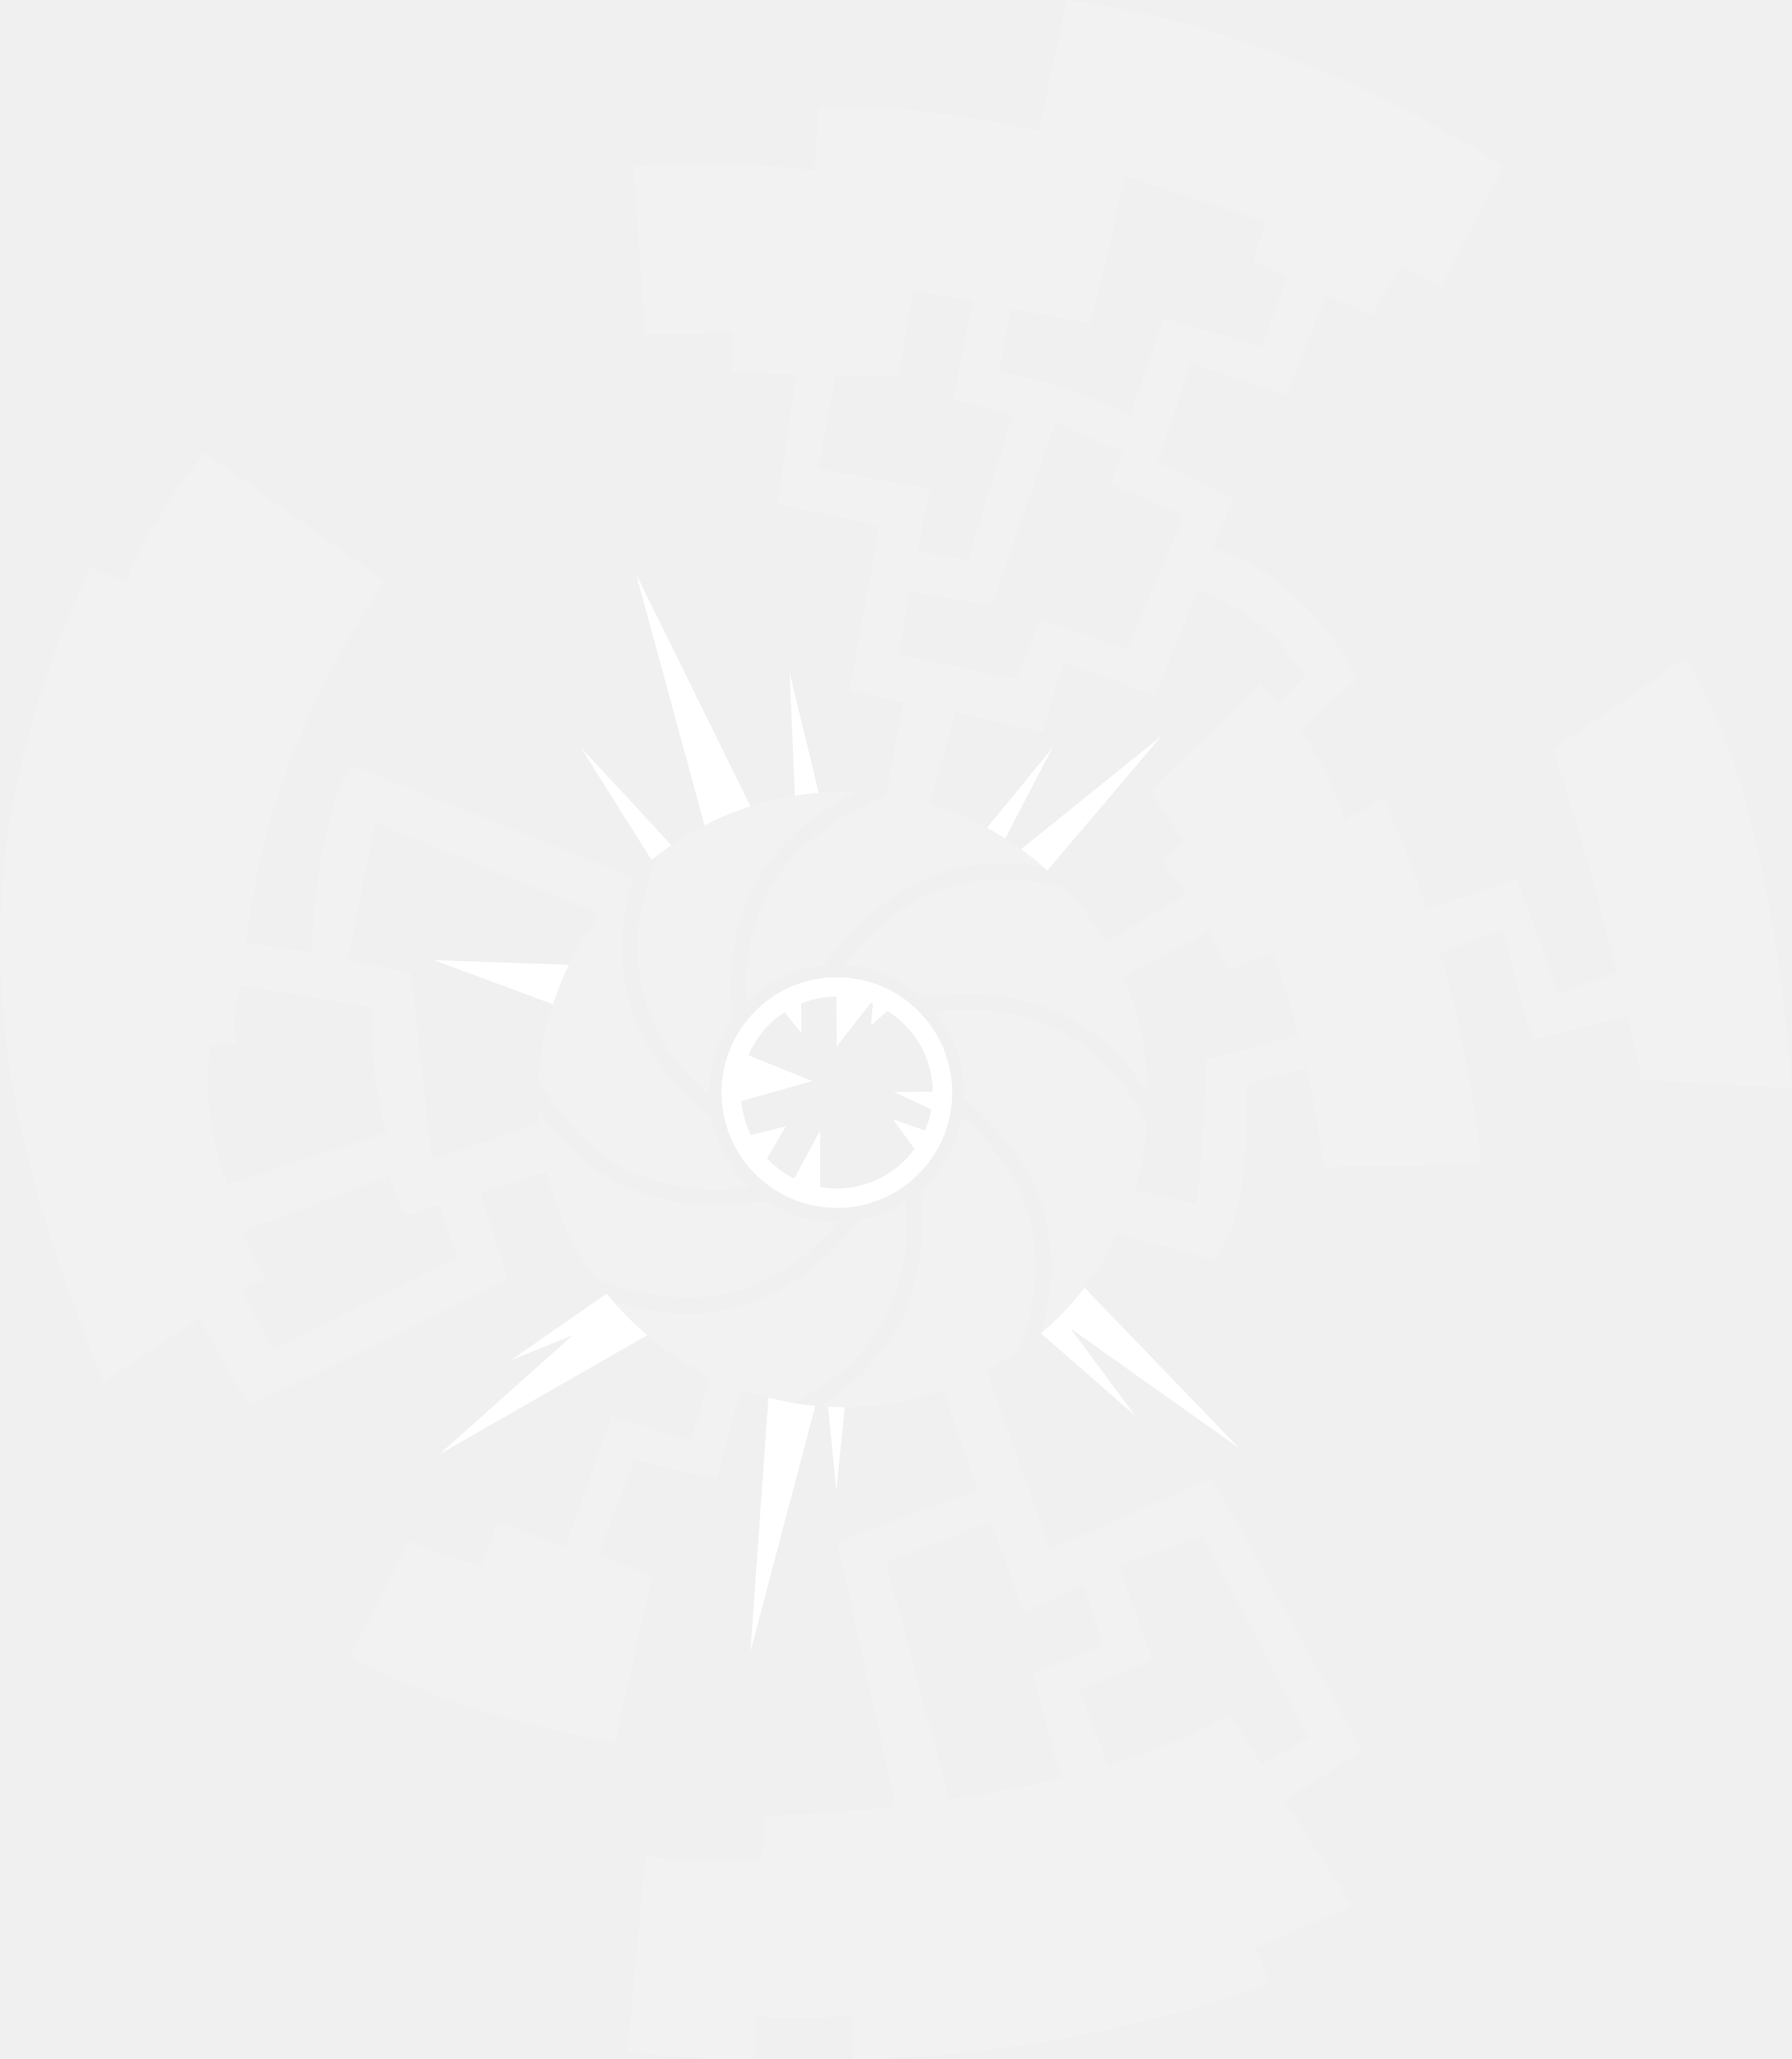
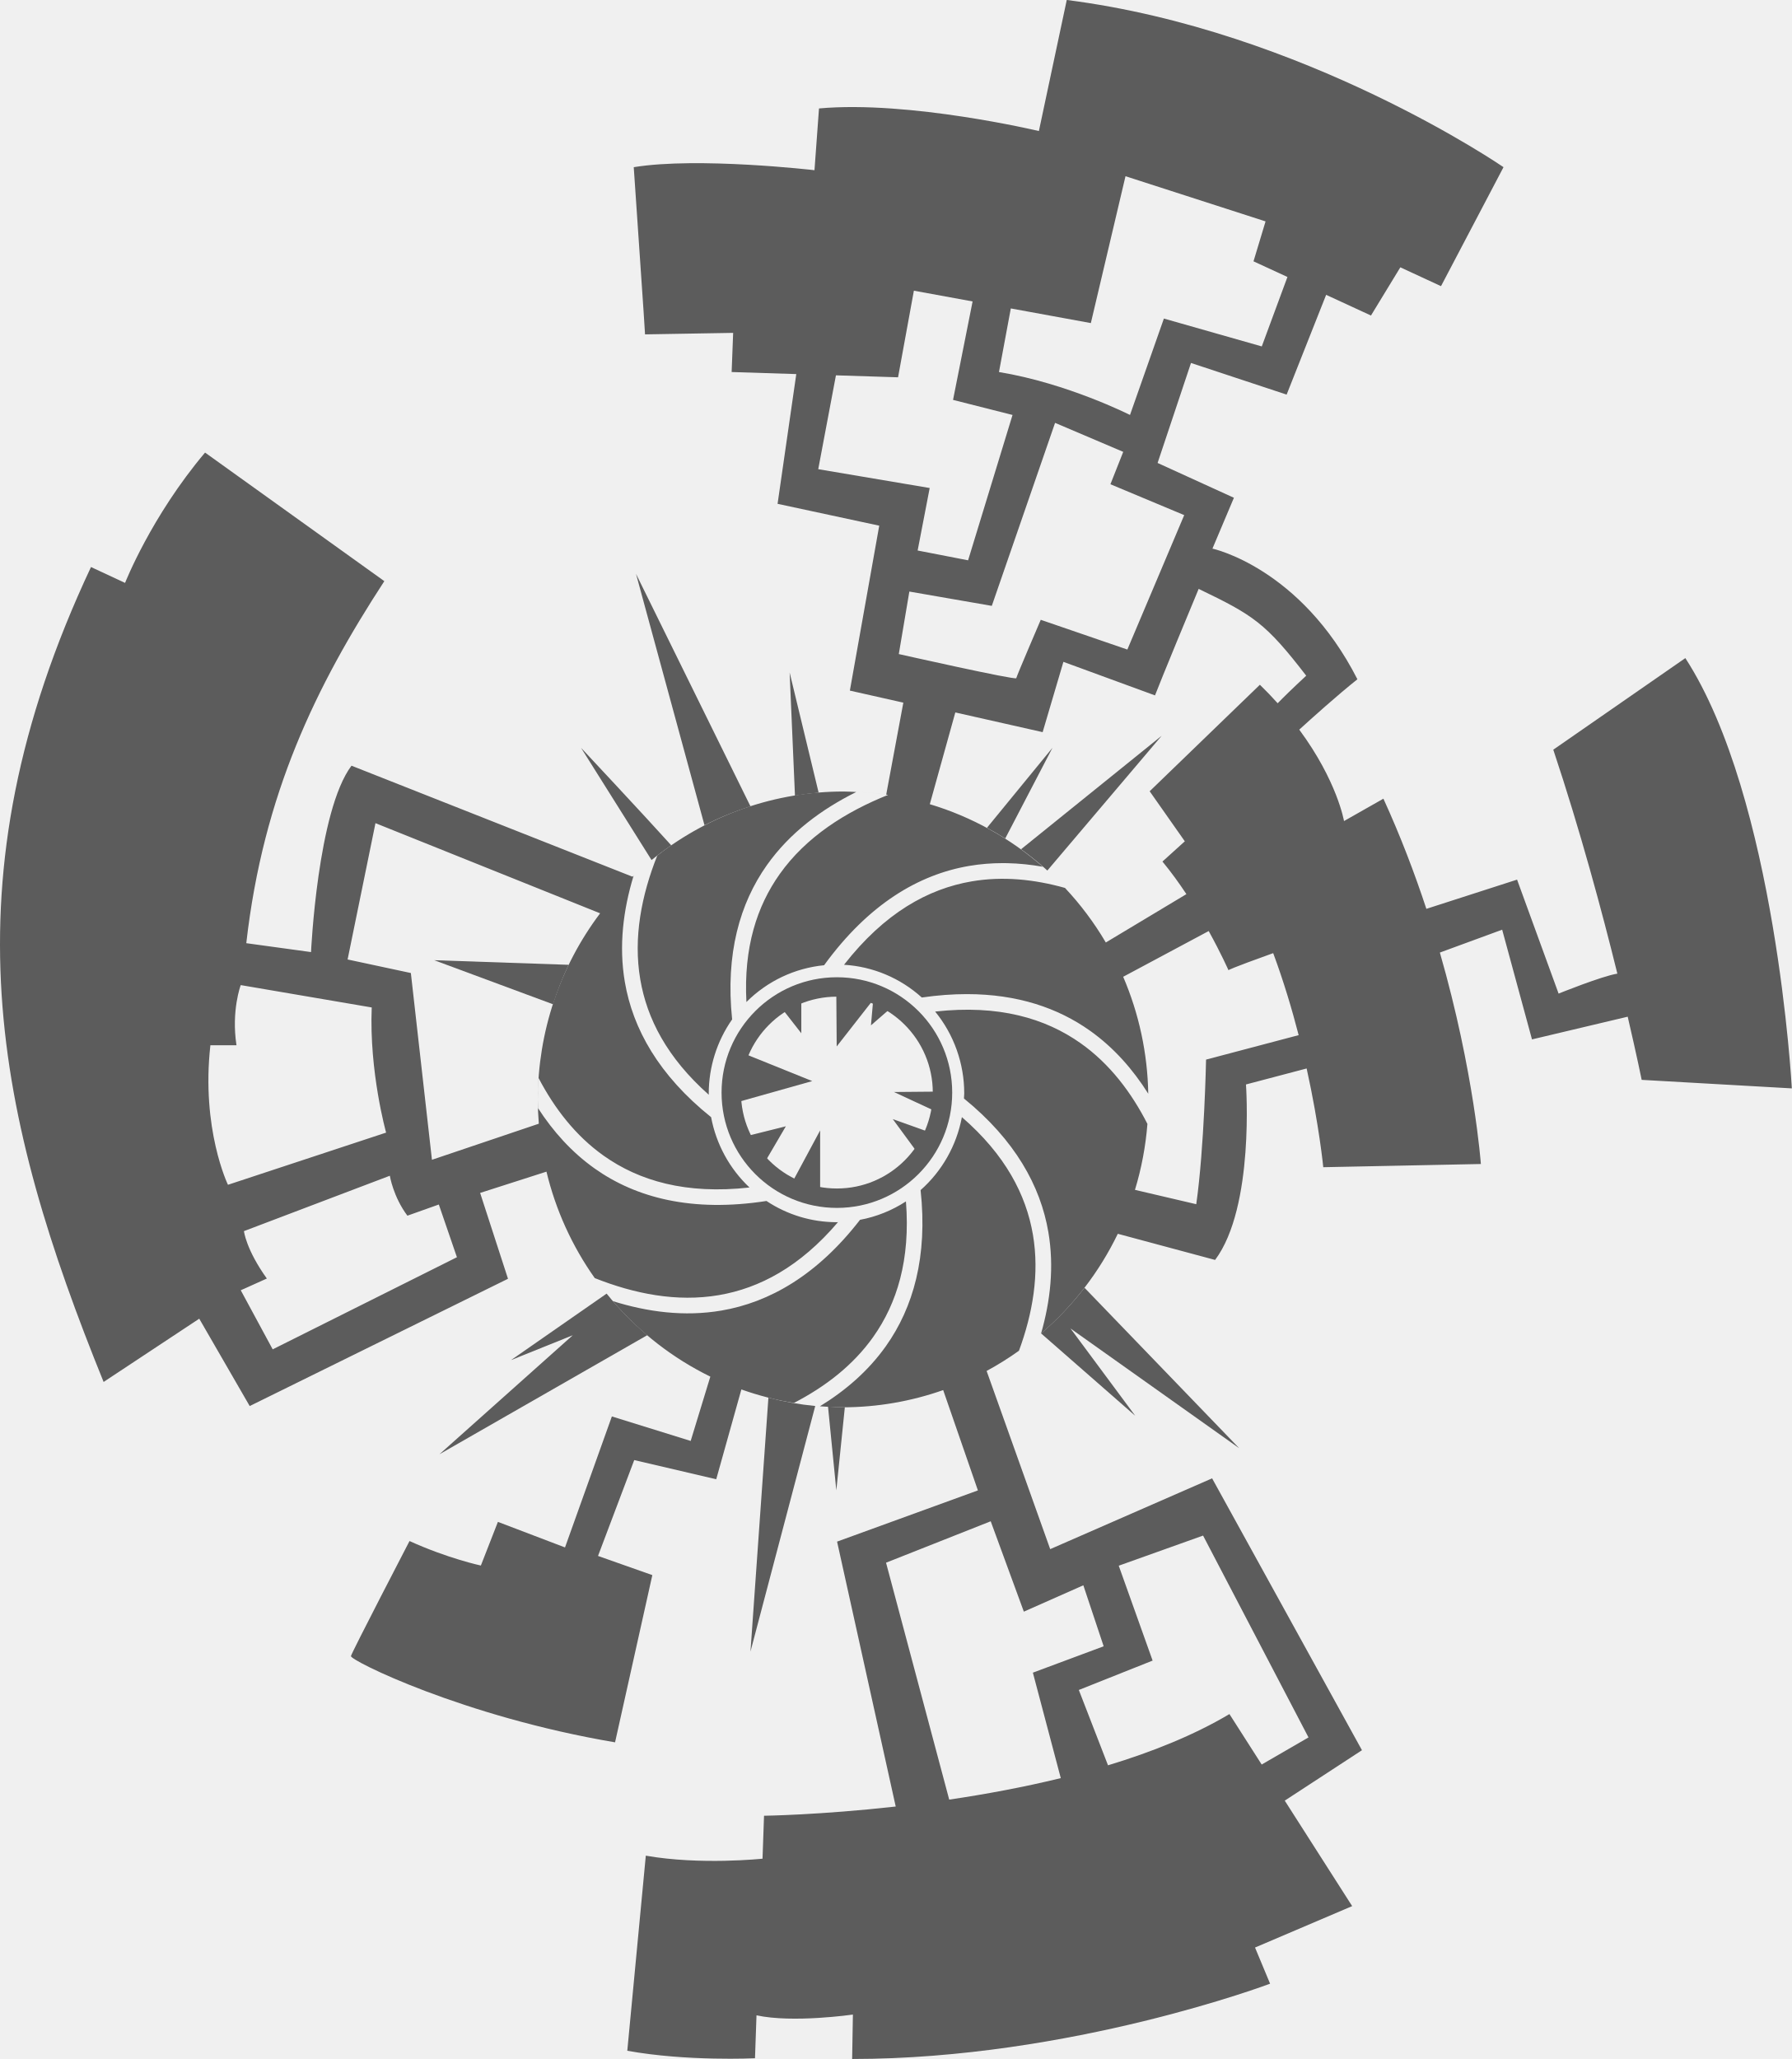
<svg xmlns="http://www.w3.org/2000/svg" width="190.649mm" height="219.054mm" viewBox="0 0 190.649 219.054" version="1.1" id="svg5" xml:space="preserve">
  <defs id="defs2" />
  <g id="g479" transform="matrix(1.001235,0,0,0.9951319,-11.16258,-34.83598)">
-     <path id="ellipse425" style="fill:#f2f2f2;fill-opacity:1;stroke:none;stroke-width:2.82;stroke-dasharray:11.281, 2.82;stroke-dashoffset:0.564" d="m 124.509,35.006 -2.961,14.009 c 0,0 -13.765,-3.29 -23.367,-2.415 l -0.48,6.602 c 0,0 -12.394,-1.449 -19.206,-0.322 1.193,17.372 1.2,17.874 1.2,17.874 l 9.363,-0.161 -0.16,4.187 6.869,0.219 -1.988,13.871 10.803,2.335 -3.121,17.633 5.682,1.288 -1.82,9.832 a 32.447,32.917 0 0 0 -2.856,-0.269 32.447,32.917 0 0 1 3.054,0.298 c -4.497,1.813 -8.71,4.48 -11.524,8.478 -2.408,3.421 -3.835,7.83 -3.529,13.666 a 13.577,13.774 0 0 1 8.255,-3.932 c 4.729,-6.547 10.068,-9.7 15.409,-10.617 1.19,-0.204 2.378,-0.299 3.557,-0.3 0.168,0 0.337,0.001 0.505,0.005 1.27,0.027 2.53,0.163 3.772,0.384 a 32.447,32.917 0 0 0 -12.01,-6.689 l 2.711,-9.809 9.28,2.106 2.206,-7.515 9.733,3.587 c 0,0 0.804,-2.111 4.64,-11.387 5.817,2.817 7.102,3.631 11.43,9.28 -1.497,1.4 -2.423,2.313 -3.034,2.946 -0.582,-0.651 -1.209,-1.312 -1.889,-1.978 l -11.713,11.387 3.735,5.351 -2.377,2.163 c 0.919,1.116 1.77,2.307 2.545,3.484 l -8.563,5.17 a 32.447,32.917 0 0 0 -4.339,-5.834 c -3.229,-0.912 -6.582,-1.273 -9.91,-0.701 -4.629,0.795 -9.259,3.364 -13.571,8.918 a 13.577,13.774 0 0 1 8.266,3.499 c 1.687,-0.246 3.286,-0.364 4.797,-0.363 5.382,0.002 9.675,1.488 13.054,3.896 2.565,1.828 4.593,4.167 6.213,6.752 a 32.447,32.917 0 0 0 -2.665,-12.501 l 9.088,-4.89 c 1.323,2.408 2.1,4.184 2.1,4.184 0,0 0.055,-0.127 4.753,-1.822 1.105,2.996 1.993,5.984 2.706,8.767 l -9.84,2.616 c 0,0 -0.18,9.356 -1.041,15.459 l -6.514,-1.534 a 32.447,32.917 0 0 0 1.324,-7.053 c -1.712,-3.37 -4,-6.416 -7.084,-8.614 -3.76,-2.679 -8.721,-4.152 -15.473,-3.394 a 13.577,13.774 0 0 1 3.091,8.745 13.577,13.774 0 0 1 -0.03,0.549 c 5.438,4.446 8.134,9.36 8.968,14.278 0.628,3.699 0.216,7.371 -0.774,10.85 a 32.447,32.917 0 0 0 8.155,-10.664 l 10.339,2.795 c 4.22,-5.662 3.281,-18.76 3.281,-18.76 l 6.447,-1.71 c 1.344,6.122 1.766,10.556 1.766,10.556 l 16.749,-0.342 c 0,0 -0.697,-9.806 -4.357,-22.605 l 6.62,-2.445 3.169,11.728 10.171,-2.427 c 0.965,4.166 1.485,6.753 1.485,6.753 l 15.957,0.911 c 0,0 -1.664,-31.03 -11.317,-46.001 l -14.033,9.792 c 2.879,8.683 5.195,17.359 6.809,23.942 -1.646,0.262 -6.244,2.133 -6.244,2.133 l -4.414,-12.184 -9.638,3.125 c -1.246,-3.803 -2.747,-7.778 -4.565,-11.778 l -4.187,2.391 c 0,0 -0.706,-4.258 -4.756,-9.773 1.356,-1.243 4.105,-3.728 6.18,-5.384 -6.051,-11.953 -15.405,-13.969 -15.405,-13.969 l 2.281,-5.435 -8.11,-3.723 3.549,-10.689 10.163,3.382 4.199,-10.666 4.764,2.212 3.12,-5.153 4.322,2.013 6.642,-12.721 c 0,0 -21.136,-14.642 -46.414,-17.874 z m 6.242,18.84 14.884,4.83 -1.281,4.268 3.606,1.674 -2.726,7.424 -10.403,-2.979 -3.601,10.306 c 0,0 -6.656,-3.389 -13.924,-4.589 l 1.258,-6.799 8.505,1.566 z m -22.487,12.238 6.239,1.149 -2.078,10.526 6.322,1.61 -4.722,15.539 -5.362,-1.047 1.281,-6.682 -11.844,-2.013 1.881,-10.033 6.601,0.21 z m 15.004,14.13 7.242,3.1 -1.361,3.462 7.842,3.301 -6.042,14.372 -9.203,-3.18 c 0,0 -2.561,5.998 -2.601,6.24 -0.04,0.242 -12.484,-2.577 -12.484,-2.577 l 1.121,-6.683 8.762,1.53 z M 32.939,83.39 C 27.197,90.236 24.44,97.324 24.44,97.324 L 20.819,95.627 C 5.02,129.433 10.846,154.668 22.159,182.75 l 10.163,-6.763 5.362,9.339 27.448,-13.607 -2.961,-9.178 7.048,-2.275 a 32.447,32.917 0 0 0 5.133,11.381 c 4.196,1.677 8.711,2.589 13.18,1.822 4.308,-0.74 8.617,-3.017 12.669,-7.807 a 13.577,13.774 0 0 1 -0.161,0.009 13.577,13.774 0 0 1 -7.442,-2.269 c -7.894,1.235 -13.851,-0.333 -18.253,-3.47 -2.459,-1.753 -4.424,-3.977 -6.01,-6.435 a 32.447,32.917 0 0 1 -0.035,-0.954 32.447,32.917 0 0 0 0.106,2.598 l -11.356,3.857 -2.241,-19.967 -6.722,-1.449 2.961,-14.573 23.874,9.639 a 32.447,32.917 0 0 0 -6.622,19.896 32.447,32.917 0 0 1 0.084,-2.279 c 1.694,3.245 3.931,6.171 6.92,8.301 3.763,2.682 8.73,4.156 15.491,3.394 a 13.577,13.774 0 0 1 -4.079,-7.519 c -5.572,-4.488 -8.321,-9.464 -9.166,-14.442 -0.659,-3.885 -0.17,-7.738 0.93,-11.371 a 32.447,32.917 0 0 0 -0.118,0.106 l -29.861,-11.868 c -3.611,4.824 -4.3,19.926 -4.3,19.926 l -6.88,-0.951 c 1.8,-15.945 7.427,-27.528 14.669,-38.706 z m 67.808,36.236 a 32.447,32.917 0 0 0 -19.753,6.847 c -1.663,4.218 -2.568,8.754 -1.805,13.246 0.71,4.187 2.847,8.375 7.283,12.33 a 13.577,13.774 0 0 1 -0.008,-0.151 13.577,13.774 0 0 1 2.486,-7.908 c -0.725,-7.021 0.825,-12.418 3.693,-16.493 2.455,-3.487 5.838,-5.99 9.498,-7.82 a 32.447,32.917 0 0 0 -1.394,-0.051 z m -19.983,7.023 a 32.447,32.917 0 0 0 -1.895,1.629 32.447,32.917 0 0 1 1.895,-1.629 z m 41.451,1.233 a 32.447,32.917 0 0 1 2.094,2.036 32.447,32.917 0 0 0 -2.094,-2.036 z m -85.484,12.44 13.92,2.391 c -0.28,6.89 1.528,13.379 1.528,13.379 l -16.806,5.579 c 0,0 -2.865,-5.955 -1.867,-14.916 h 2.773 c -0.566,-3.717 0.453,-6.434 0.453,-6.434 z m 96.463,12.221 a 32.447,32.917 0 0 1 -0.108,2.612 32.447,32.917 0 0 0 0.108,-2.612 z m -19.829,1.895 a 13.577,13.774 0 0 1 -4.388,7.801 c 0.769,7.106 -0.784,12.559 -3.676,16.667 -1.89,2.685 -4.332,4.784 -7.025,6.445 a 32.447,32.917 0 0 0 2.471,0.109 32.447,32.917 0 0 0 10.63,-1.841 l 3.69,10.725 -14.965,5.475 6.232,28.322 c -8.102,0.91 -13.994,0.985 -13.994,0.985 l -0.16,4.59 c 0,0 -6.583,0.708 -12.404,-0.322 l -1.967,20.857 c 6.319,1.155 13.571,0.801 13.571,0.801 l 0.16,-4.59 c 3.862,0.849 10.243,-0.081 10.243,-0.081 l -0.08,4.75 c 23.258,-0.009 44.413,-8.051 44.413,-8.051 l -1.6,-3.865 10.323,-4.428 -7.164,-11.277 8.205,-5.39 -15.925,-29.065 -17.205,7.568 -6.757,-19.05 a 32.447,32.917 0 0 0 3.437,-2.159 c 1.455,-3.978 2.196,-8.214 1.484,-12.409 -0.725,-4.271 -2.931,-8.543 -7.549,-12.568 z m -60.79,6.266 c 0,0 0.358,2.25 1.867,4.27 l 3.339,-1.195 1.924,5.636 -19.578,9.849 -3.395,-6.319 c 0,0 0.049,-0.01 2.773,-1.253 -2.214,-3.106 -2.433,-5.067 -2.433,-5.067 z m 54.845,2.744 a 13.577,13.774 0 0 1 -4.88,1.968 c -4.558,5.928 -9.642,8.828 -14.729,9.701 -3.945,0.678 -7.858,0.15 -11.538,-1.008 a 32.447,32.917 0 0 0 10.36,8.071 l -2.088,6.875 -8.375,-2.619 -4.98,14.005 -7.13,-2.733 -1.811,4.668 c 0,0 -3.48,-0.743 -7.582,-2.619 0,0 -6.111,11.842 -6.224,12.297 -0.113,0.455 11.913,6.476 28.066,9.223 l 3.961,-17.877 -5.772,-2.05 3.848,-10.248 8.714,2.05 2.672,-9.601 a 32.447,32.917 0 0 0 5.578,1.445 c 3.298,-1.716 6.277,-3.997 8.434,-7.061 2.52,-3.58 3.965,-8.242 3.475,-14.49 z m -32.977,8.322 a 32.447,32.917 0 0 0 1.724,2.215 32.447,32.917 0 0 1 -1.724,-2.215 z m 47.324,5.818 a 32.447,32.917 0 0 1 -2.131,1.686 32.447,32.917 0 0 0 2.131,-1.686 z m -25.956,7.463 a 32.447,32.917 0 0 0 1.889,0.238 32.447,32.917 0 0 1 -1.889,-0.238 z m 20.617,12.593 3.521,9.662 6.322,-2.818 2.16,6.522 -7.522,2.818 2.965,11.275 c -4.019,0.988 -8.063,1.735 -11.856,2.298 l -6.713,-25.328 z m 22.567,1.53 11.204,21.578 c 0,0 -3.149,1.84 -4.975,2.898 l -3.427,-5.394 c -3.783,2.264 -8.24,4.057 -12.904,5.477 l -3.101,-8.054 7.842,-3.14 -3.601,-10.145 z" />
+     <path id="ellipse425" style="fill:#5C5C5C;fill-opacity:1;stroke:none;stroke-width:2.82;stroke-dasharray:11.281, 2.82;stroke-dashoffset:0.564" d="m 124.509,35.006 -2.961,14.009 c 0,0 -13.765,-3.29 -23.367,-2.415 l -0.48,6.602 c 0,0 -12.394,-1.449 -19.206,-0.322 1.193,17.372 1.2,17.874 1.2,17.874 l 9.363,-0.161 -0.16,4.187 6.869,0.219 -1.988,13.871 10.803,2.335 -3.121,17.633 5.682,1.288 -1.82,9.832 a 32.447,32.917 0 0 0 -2.856,-0.269 32.447,32.917 0 0 1 3.054,0.298 c -4.497,1.813 -8.71,4.48 -11.524,8.478 -2.408,3.421 -3.835,7.83 -3.529,13.666 a 13.577,13.774 0 0 1 8.255,-3.932 c 4.729,-6.547 10.068,-9.7 15.409,-10.617 1.19,-0.204 2.378,-0.299 3.557,-0.3 0.168,0 0.337,0.001 0.505,0.005 1.27,0.027 2.53,0.163 3.772,0.384 a 32.447,32.917 0 0 0 -12.01,-6.689 l 2.711,-9.809 9.28,2.106 2.206,-7.515 9.733,3.587 c 0,0 0.804,-2.111 4.64,-11.387 5.817,2.817 7.102,3.631 11.43,9.28 -1.497,1.4 -2.423,2.313 -3.034,2.946 -0.582,-0.651 -1.209,-1.312 -1.889,-1.978 l -11.713,11.387 3.735,5.351 -2.377,2.163 c 0.919,1.116 1.77,2.307 2.545,3.484 l -8.563,5.17 a 32.447,32.917 0 0 0 -4.339,-5.834 c -3.229,-0.912 -6.582,-1.273 -9.91,-0.701 -4.629,0.795 -9.259,3.364 -13.571,8.918 a 13.577,13.774 0 0 1 8.266,3.499 c 1.687,-0.246 3.286,-0.364 4.797,-0.363 5.382,0.002 9.675,1.488 13.054,3.896 2.565,1.828 4.593,4.167 6.213,6.752 a 32.447,32.917 0 0 0 -2.665,-12.501 l 9.088,-4.89 c 1.323,2.408 2.1,4.184 2.1,4.184 0,0 0.055,-0.127 4.753,-1.822 1.105,2.996 1.993,5.984 2.706,8.767 l -9.84,2.616 c 0,0 -0.18,9.356 -1.041,15.459 l -6.514,-1.534 a 32.447,32.917 0 0 0 1.324,-7.053 c -1.712,-3.37 -4,-6.416 -7.084,-8.614 -3.76,-2.679 -8.721,-4.152 -15.473,-3.394 a 13.577,13.774 0 0 1 3.091,8.745 13.577,13.774 0 0 1 -0.03,0.549 c 5.438,4.446 8.134,9.36 8.968,14.278 0.628,3.699 0.216,7.371 -0.774,10.85 a 32.447,32.917 0 0 0 8.155,-10.664 l 10.339,2.795 c 4.22,-5.662 3.281,-18.76 3.281,-18.76 l 6.447,-1.71 c 1.344,6.122 1.766,10.556 1.766,10.556 l 16.749,-0.342 c 0,0 -0.697,-9.806 -4.357,-22.605 l 6.62,-2.445 3.169,11.728 10.171,-2.427 c 0.965,4.166 1.485,6.753 1.485,6.753 l 15.957,0.911 c 0,0 -1.664,-31.03 -11.317,-46.001 l -14.033,9.792 c 2.879,8.683 5.195,17.359 6.809,23.942 -1.646,0.262 -6.244,2.133 -6.244,2.133 l -4.414,-12.184 -9.638,3.125 c -1.246,-3.803 -2.747,-7.778 -4.565,-11.778 l -4.187,2.391 c 0,0 -0.706,-4.258 -4.756,-9.773 1.356,-1.243 4.105,-3.728 6.18,-5.384 -6.051,-11.953 -15.405,-13.969 -15.405,-13.969 l 2.281,-5.435 -8.11,-3.723 3.549,-10.689 10.163,3.382 4.199,-10.666 4.764,2.212 3.12,-5.153 4.322,2.013 6.642,-12.721 c 0,0 -21.136,-14.642 -46.414,-17.874 z m 6.242,18.84 14.884,4.83 -1.281,4.268 3.606,1.674 -2.726,7.424 -10.403,-2.979 -3.601,10.306 c 0,0 -6.656,-3.389 -13.924,-4.589 l 1.258,-6.799 8.505,1.566 z m -22.487,12.238 6.239,1.149 -2.078,10.526 6.322,1.61 -4.722,15.539 -5.362,-1.047 1.281,-6.682 -11.844,-2.013 1.881,-10.033 6.601,0.21 z m 15.004,14.13 7.242,3.1 -1.361,3.462 7.842,3.301 -6.042,14.372 -9.203,-3.18 c 0,0 -2.561,5.998 -2.601,6.24 -0.04,0.242 -12.484,-2.577 -12.484,-2.577 l 1.121,-6.683 8.762,1.53 z M 32.939,83.39 C 27.197,90.236 24.44,97.324 24.44,97.324 L 20.819,95.627 C 5.02,129.433 10.846,154.668 22.159,182.75 l 10.163,-6.763 5.362,9.339 27.448,-13.607 -2.961,-9.178 7.048,-2.275 a 32.447,32.917 0 0 0 5.133,11.381 c 4.196,1.677 8.711,2.589 13.18,1.822 4.308,-0.74 8.617,-3.017 12.669,-7.807 a 13.577,13.774 0 0 1 -0.161,0.009 13.577,13.774 0 0 1 -7.442,-2.269 c -7.894,1.235 -13.851,-0.333 -18.253,-3.47 -2.459,-1.753 -4.424,-3.977 -6.01,-6.435 a 32.447,32.917 0 0 1 -0.035,-0.954 32.447,32.917 0 0 0 0.106,2.598 l -11.356,3.857 -2.241,-19.967 -6.722,-1.449 2.961,-14.573 23.874,9.639 a 32.447,32.917 0 0 0 -6.622,19.896 32.447,32.917 0 0 1 0.084,-2.279 c 1.694,3.245 3.931,6.171 6.92,8.301 3.763,2.682 8.73,4.156 15.491,3.394 a 13.577,13.774 0 0 1 -4.079,-7.519 c -5.572,-4.488 -8.321,-9.464 -9.166,-14.442 -0.659,-3.885 -0.17,-7.738 0.93,-11.371 a 32.447,32.917 0 0 0 -0.118,0.106 l -29.861,-11.868 c -3.611,4.824 -4.3,19.926 -4.3,19.926 l -6.88,-0.951 c 1.8,-15.945 7.427,-27.528 14.669,-38.706 z m 67.808,36.236 a 32.447,32.917 0 0 0 -19.753,6.847 c -1.663,4.218 -2.568,8.754 -1.805,13.246 0.71,4.187 2.847,8.375 7.283,12.33 a 13.577,13.774 0 0 1 -0.008,-0.151 13.577,13.774 0 0 1 2.486,-7.908 c -0.725,-7.021 0.825,-12.418 3.693,-16.493 2.455,-3.487 5.838,-5.99 9.498,-7.82 a 32.447,32.917 0 0 0 -1.394,-0.051 z m -19.983,7.023 a 32.447,32.917 0 0 0 -1.895,1.629 32.447,32.917 0 0 1 1.895,-1.629 z m 41.451,1.233 a 32.447,32.917 0 0 1 2.094,2.036 32.447,32.917 0 0 0 -2.094,-2.036 z m -85.484,12.44 13.92,2.391 c -0.28,6.89 1.528,13.379 1.528,13.379 l -16.806,5.579 c 0,0 -2.865,-5.955 -1.867,-14.916 h 2.773 c -0.566,-3.717 0.453,-6.434 0.453,-6.434 z m 96.463,12.221 a 32.447,32.917 0 0 1 -0.108,2.612 32.447,32.917 0 0 0 0.108,-2.612 z m -19.829,1.895 a 13.577,13.774 0 0 1 -4.388,7.801 c 0.769,7.106 -0.784,12.559 -3.676,16.667 -1.89,2.685 -4.332,4.784 -7.025,6.445 a 32.447,32.917 0 0 0 2.471,0.109 32.447,32.917 0 0 0 10.63,-1.841 l 3.69,10.725 -14.965,5.475 6.232,28.322 c -8.102,0.91 -13.994,0.985 -13.994,0.985 l -0.16,4.59 c 0,0 -6.583,0.708 -12.404,-0.322 l -1.967,20.857 c 6.319,1.155 13.571,0.801 13.571,0.801 l 0.16,-4.59 c 3.862,0.849 10.243,-0.081 10.243,-0.081 l -0.08,4.75 c 23.258,-0.009 44.413,-8.051 44.413,-8.051 l -1.6,-3.865 10.323,-4.428 -7.164,-11.277 8.205,-5.39 -15.925,-29.065 -17.205,7.568 -6.757,-19.05 a 32.447,32.917 0 0 0 3.437,-2.159 c 1.455,-3.978 2.196,-8.214 1.484,-12.409 -0.725,-4.271 -2.931,-8.543 -7.549,-12.568 z m -60.79,6.266 c 0,0 0.358,2.25 1.867,4.27 l 3.339,-1.195 1.924,5.636 -19.578,9.849 -3.395,-6.319 c 0,0 0.049,-0.01 2.773,-1.253 -2.214,-3.106 -2.433,-5.067 -2.433,-5.067 z m 54.845,2.744 a 13.577,13.774 0 0 1 -4.88,1.968 c -4.558,5.928 -9.642,8.828 -14.729,9.701 -3.945,0.678 -7.858,0.15 -11.538,-1.008 a 32.447,32.917 0 0 0 10.36,8.071 l -2.088,6.875 -8.375,-2.619 -4.98,14.005 -7.13,-2.733 -1.811,4.668 c 0,0 -3.48,-0.743 -7.582,-2.619 0,0 -6.111,11.842 -6.224,12.297 -0.113,0.455 11.913,6.476 28.066,9.223 l 3.961,-17.877 -5.772,-2.05 3.848,-10.248 8.714,2.05 2.672,-9.601 a 32.447,32.917 0 0 0 5.578,1.445 c 3.298,-1.716 6.277,-3.997 8.434,-7.061 2.52,-3.58 3.965,-8.242 3.475,-14.49 z m -32.977,8.322 a 32.447,32.917 0 0 0 1.724,2.215 32.447,32.917 0 0 1 -1.724,-2.215 z m 47.324,5.818 a 32.447,32.917 0 0 1 -2.131,1.686 32.447,32.917 0 0 0 2.131,-1.686 z m -25.956,7.463 a 32.447,32.917 0 0 0 1.889,0.238 32.447,32.917 0 0 1 -1.889,-0.238 z m 20.617,12.593 3.521,9.662 6.322,-2.818 2.16,6.522 -7.522,2.818 2.965,11.275 c -4.019,0.988 -8.063,1.735 -11.856,2.298 l -6.713,-25.328 z m 22.567,1.53 11.204,21.578 c 0,0 -3.149,1.84 -4.975,2.898 l -3.427,-5.394 c -3.783,2.264 -8.24,4.057 -12.904,5.477 l -3.101,-8.054 7.842,-3.14 -3.601,-10.145 z" />
    <g id="g443" transform="matrix(0.9987668,0,0,1.004892,0.2326566,26.23035)">
-       <path style="fill:#ffffff;fill-opacity:1;stroke:none;stroke-width:2.065;stroke-dasharray:none;stroke-dashoffset:2.318;stroke-opacity:0.412" d="m 99.912,114.575 0.04,5.488 3.886,-4.968 -0.24,2.724 2.163,-1.883 -1.322,-1.442 z" id="path429" />
-       <path style="fill:#ffffff;fill-opacity:1;stroke:none;stroke-width:2.065;stroke-dasharray:none;stroke-dashoffset:2.318;stroke-opacity:0.412" d="m 110.528,124.87 -4.487,0.04 4.487,2.083 z" id="path431" />
-       <path style="fill:#ffffff;fill-opacity:1;stroke:none;stroke-width:2.065;stroke-dasharray:none;stroke-dashoffset:2.318;stroke-opacity:0.412" d="m 109.847,129.197 -3.926,-1.402 2.764,3.766 z" id="path433" />
-       <path style="fill:#ffffff;fill-opacity:1;stroke:none;stroke-width:2.065;stroke-dasharray:none;stroke-dashoffset:2.318;stroke-opacity:0.412" d="m 96.187,115.256 v 3.405 l -2.003,-2.564 z" id="path435" />
-       <path style="fill:#ffffff;fill-opacity:1;stroke:none;stroke-width:2.065;stroke-dasharray:none;stroke-dashoffset:2.318;stroke-opacity:0.412" d="m 90.298,120.904 7.051,2.844 -8.253,2.324 -0.401,-2.524 z" id="path437" />
-       <path style="fill:#ffffff;fill-opacity:1;stroke:none;stroke-width:2.065;stroke-dasharray:none;stroke-dashoffset:2.318;stroke-opacity:0.412" d="m 90.378,129.598 4.166,-1.042 -2.324,3.966 z" id="path439" />
-       <path style="fill:#ffffff;fill-opacity:1;stroke:none;stroke-width:2.065;stroke-dasharray:none;stroke-dashoffset:2.318;stroke-opacity:0.412" d="m 95.025,134.886 3.165,-5.889 v 6.77 z" id="path441" />
+       <path style="fill:#5C5C5C;fill-opacity:1;stroke:none;stroke-width:2.065;stroke-dasharray:none;stroke-dashoffset:2.318;stroke-opacity:0.412" d="m 99.912,114.575 0.04,5.488 3.886,-4.968 -0.24,2.724 2.163,-1.883 -1.322,-1.442 z" id="path429" />
+       <path style="fill:#5C5C5C;fill-opacity:1;stroke:none;stroke-width:2.065;stroke-dasharray:none;stroke-dashoffset:2.318;stroke-opacity:0.412" d="m 110.528,124.87 -4.487,0.04 4.487,2.083 z" id="path431" />
+       <path style="fill:#5C5C5C;fill-opacity:1;stroke:none;stroke-width:2.065;stroke-dasharray:none;stroke-dashoffset:2.318;stroke-opacity:0.412" d="m 109.847,129.197 -3.926,-1.402 2.764,3.766 z" id="path433" />
+       <path style="fill:#5C5C5C;fill-opacity:1;stroke:none;stroke-width:2.065;stroke-dasharray:none;stroke-dashoffset:2.318;stroke-opacity:0.412" d="m 96.187,115.256 v 3.405 l -2.003,-2.564 z" id="path435" />
+       <path style="fill:#5C5C5C;fill-opacity:1;stroke:none;stroke-width:2.065;stroke-dasharray:none;stroke-dashoffset:2.318;stroke-opacity:0.412" d="m 90.298,120.904 7.051,2.844 -8.253,2.324 -0.401,-2.524 z" id="path437" />
+       <path style="fill:#5C5C5C;fill-opacity:1;stroke:none;stroke-width:2.065;stroke-dasharray:none;stroke-dashoffset:2.318;stroke-opacity:0.412" d="m 90.378,129.598 4.166,-1.042 -2.324,3.966 z" id="path439" />
+       <path style="fill:#5C5C5C;fill-opacity:1;stroke:none;stroke-width:2.065;stroke-dasharray:none;stroke-dashoffset:2.318;stroke-opacity:0.412" d="m 95.025,134.886 3.165,-5.889 v 6.77 z" id="path441" />
    </g>
-     <circle style="fill:none;fill-opacity:0.609;stroke:#ffffff;stroke-width:2.065;stroke-dasharray:none;stroke-dashoffset:2.318;stroke-opacity:1" id="circle445" cy="124.971" cx="99.972" r="11.237" transform="matrix(0.9987668,0,0,1.004892,0.2326566,26.23035)" />
-     <path id="path447" style="fill:#ffffff;fill-opacity:1;stroke:none;stroke-width:2.069;stroke-dasharray:none;stroke-dashoffset:2.318;stroke-opacity:0.412" d="m 78.736,96.358 7.277,26.872 a 32.447,32.917 0 0 1 4.887,-2.019 z m 16.325,10.547 0.566,13.162 a 32.447,32.917 0 0 1 2.515,-0.319 z m 39.532,6.763 -14.939,12.129 a 32.447,32.917 0 0 1 2.793,2.277 z m -61.698,1.288 7.493,11.997 a 32.447,32.917 0 0 1 2.093,-1.573 c -2.753,-3.079 -9.586,-10.424 -9.586,-10.424 z m 50.094,0 -6.962,8.553 a 32.447,32.917 0 0 1 1.943,1.142 z m -65.699,22.705 12.632,4.713 a 32.447,32.917 0 0 1 1.657,-4.221 z m 69.105,35.017 a 32.447,32.917 0 0 1 -4.612,4.883 l 10.008,8.811 -6.882,-9.339 17.926,12.802 z m -50.783,0.628 -10.16,7.108 6.562,-2.657 -14.164,12.721 22.083,-12.729 a 32.447,32.917 0 0 1 -4.321,-4.443 z m 17.193,11.121 -1.906,27.146 6.882,-26.252 a 32.447,32.917 0 0 1 -4.976,-0.894 z m 6.334,0.957 0.883,8.959 0.905,-8.892 a 32.447,32.917 0 0 1 -0.18,0.008 32.447,32.917 0 0 1 -1.607,-0.075 z" />
+     <circle style="fill:none;fill-opacity:0.609;stroke:#5C5C5C;stroke-width:2.065;stroke-dasharray:none;stroke-dashoffset:2.318;stroke-opacity:1" id="circle445" cy="124.971" cx="99.972" r="11.237" transform="matrix(0.9987668,0,0,1.004892,0.2326566,26.23035)" />
+     <path id="path447" style="fill:#5C5C5C;fill-opacity:1;stroke:none;stroke-width:2.069;stroke-dasharray:none;stroke-dashoffset:2.318;stroke-opacity:0.412" d="m 78.736,96.358 7.277,26.872 a 32.447,32.917 0 0 1 4.887,-2.019 z m 16.325,10.547 0.566,13.162 a 32.447,32.917 0 0 1 2.515,-0.319 z m 39.532,6.763 -14.939,12.129 a 32.447,32.917 0 0 1 2.793,2.277 z m -61.698,1.288 7.493,11.997 a 32.447,32.917 0 0 1 2.093,-1.573 c -2.753,-3.079 -9.586,-10.424 -9.586,-10.424 z m 50.094,0 -6.962,8.553 a 32.447,32.917 0 0 1 1.943,1.142 z m -65.699,22.705 12.632,4.713 a 32.447,32.917 0 0 1 1.657,-4.221 z m 69.105,35.017 a 32.447,32.917 0 0 1 -4.612,4.883 l 10.008,8.811 -6.882,-9.339 17.926,12.802 z m -50.783,0.628 -10.16,7.108 6.562,-2.657 -14.164,12.721 22.083,-12.729 a 32.447,32.917 0 0 1 -4.321,-4.443 z m 17.193,11.121 -1.906,27.146 6.882,-26.252 a 32.447,32.917 0 0 1 -4.976,-0.894 z m 6.334,0.957 0.883,8.959 0.905,-8.892 a 32.447,32.917 0 0 1 -0.18,0.008 32.447,32.917 0 0 1 -1.607,-0.075 z" />
  </g>
</svg>
